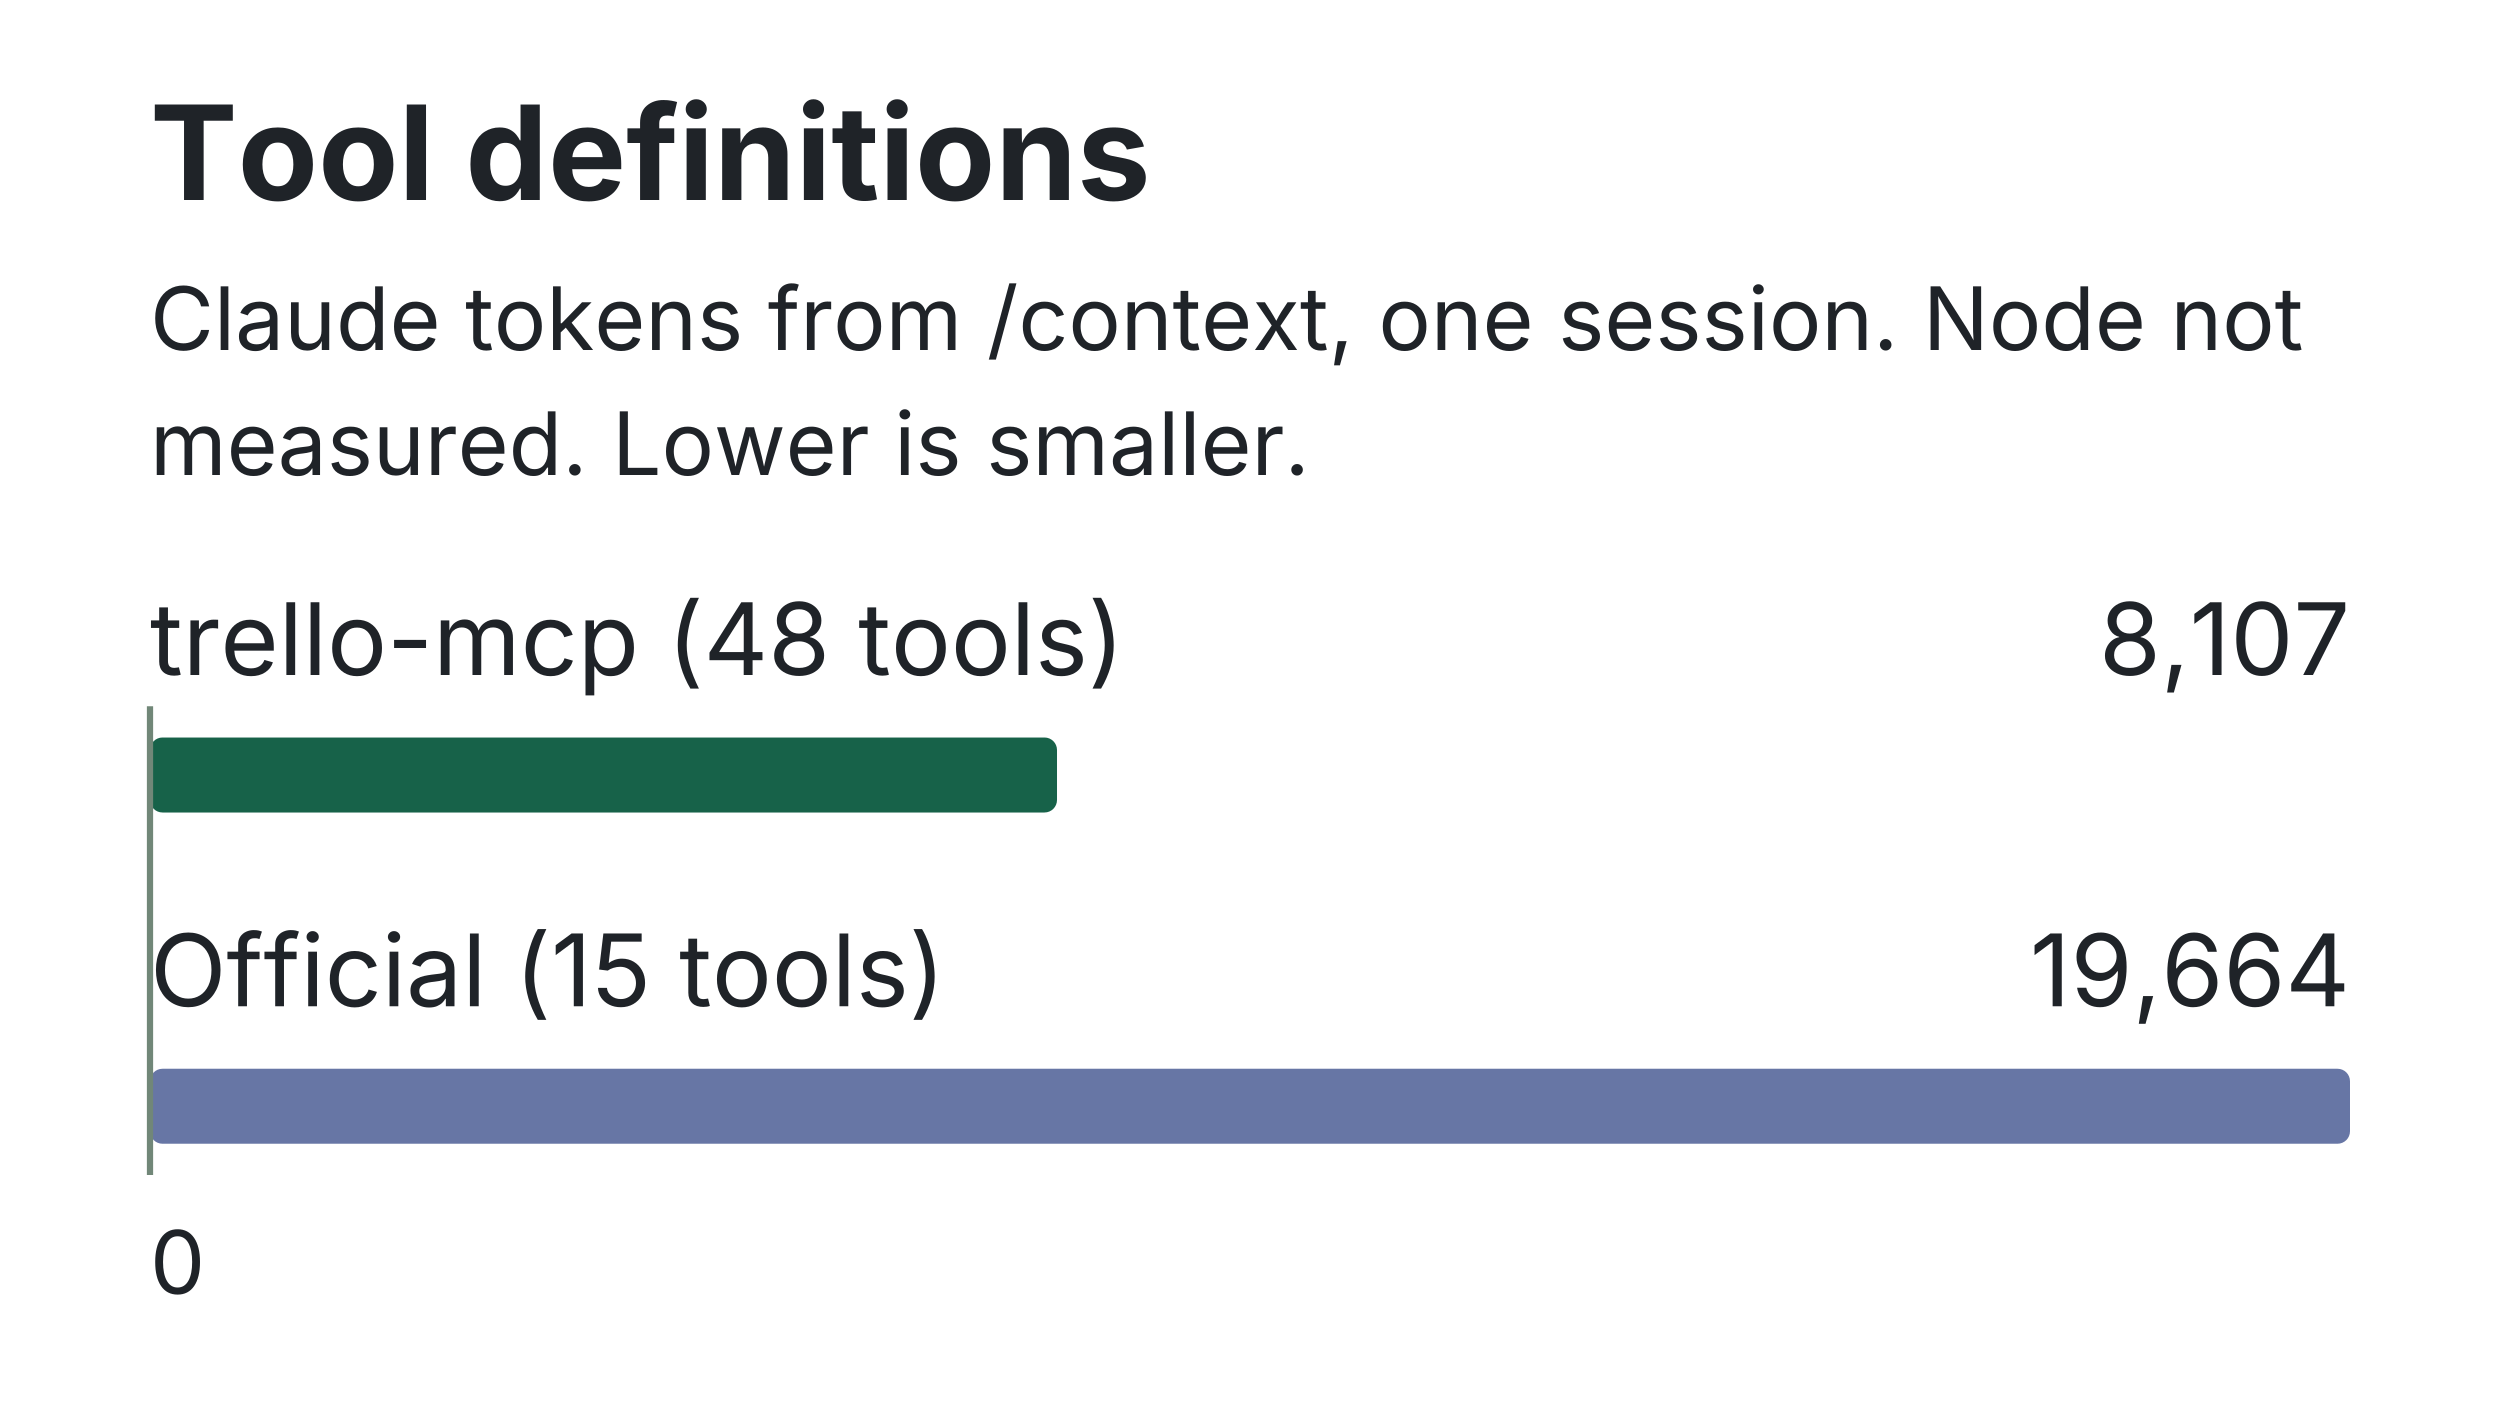
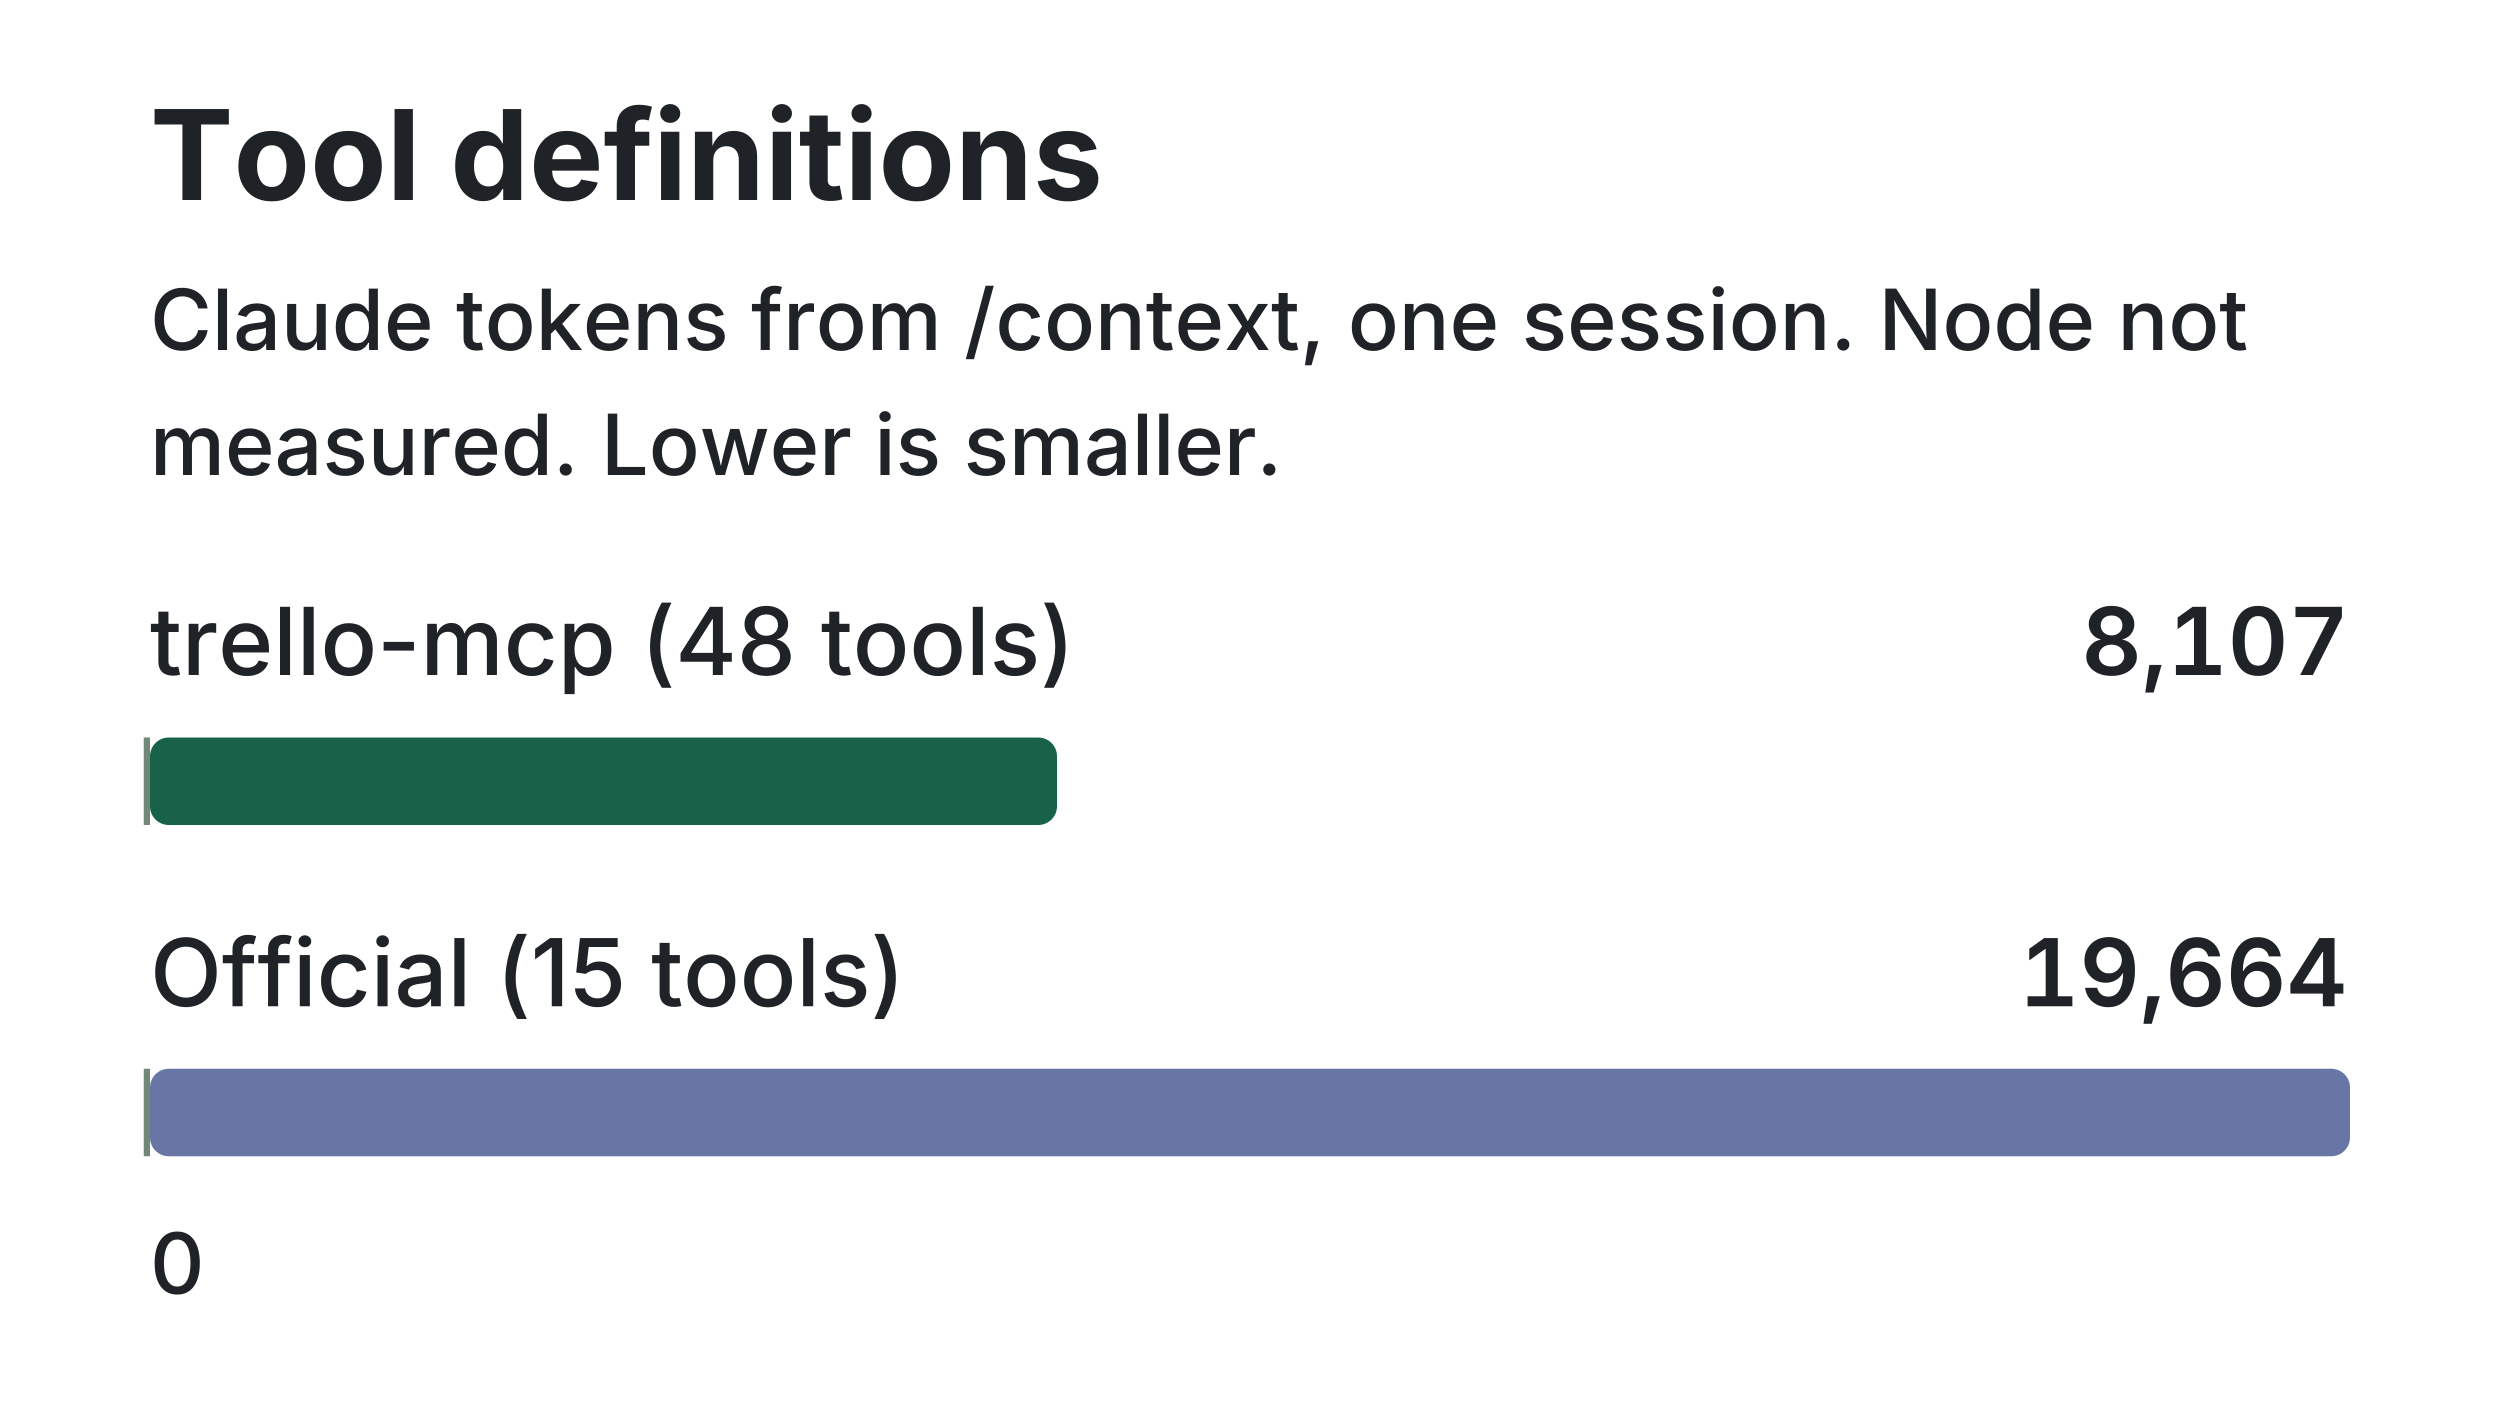
<svg xmlns="http://www.w3.org/2000/svg" width="400" height="226" viewBox="0 0 400 226" role="img" aria-labelledby="title desc">
-   <style>.text,.title,.sub,.group{fill:currentColor}.axis{fill:none}svg{color:#1f2328}.s0{fill:#176249}.s1{fill:#6776a5}.s2{fill:#a56a2c}.axis{stroke:#718778}</style>
+   <style>.text,.title,.sub,.group{fill:currentColor}.axis{fill:none;stroke-width:1}svg{color:#1f2328}.s0{fill:#176249}.s1{fill:#6776a5}.s2{fill:#a56a2c}.axis{stroke:#718778}</style>
  <defs>
-     <path id="r28" d="M218 607q0 163 33.5 341.5t91.5 344T476 1581H651q-77-157-133.5-327T431 918.5 401 607q0-199 60.5-409.5T651 -279H476Q349-62 283.5 163T218 607Z" />
-     <path id="r29" d="M96-279Q229-5 287.5 204.5T346 607q0 146-30 311.5T230 1254 96 1581H271q75-123 133.5-288.5T496 948t33-341q0-223-66.5-448T271 -279Z" />
-     <path id="r2c" d="M128-359l88 567H422L266-359Z" />
-     <path id="r2d" d="M798 719V553H144V719Z" />
-     <path id="r2e" d="M295-13q-56 0-95.5 39.5T160 122t39.5 95.5T295 257t95.5-39.5T430 122 390.5 26.5 295 -13Z" />
-     <path id="r2f" d="M692 1560 212-224H46L526 1560Z" />
-     <path id="r30" d="M646-20Q397-20 259.5 180T122 744q0 362 138.5 564T646 1510q248 0 386-202t138-564q0-364-137-564T646 -20Zm0 166q164 0 252.5 157.5T987 744q0 285-88.5 443T646 1345q-163 0-252-158.5T305 744q0-283 89-440.5T646 146Z" />
-     <path id="r31" d="M653 1490V0H466V1314H456L96 1047v204l324 239Z" />
-     <path id="r34" d="M120 303V458L772 1490h231V470h202V303H1003V0H821V303ZM822 470v782H810L323 482V470Z" />
-     <path id="r35" d="M596-20Q465-20 361 31.5t-166 141T128 376H312q9-100 90.5-164.5T596 147q90 0 160.5 42T867 305t40 168q0 96-42 172T750.5 764.5 584 808q-69 0-140-22T329 730L151 752l88 738h784V1323H399L348 888h8q46 38 116 62.5T619 975q137 0 244-64.5T1031.5 733 1093 476q0-143-64.5-255T852 44.5 596 -20Z" />
-     <path id="r36" d="M646-20q-93 0-186 34T290.5 128 168 345 122 688q0 393 147 607.5T669 1510q125 0 224-50t162-139 81-206H950q-25 97-95 162t-186 65q-172 0-269.5-148.5T302 776h12q60 93 155.5 145.5T681 974q128 0 234-63t169.5-174.5T1148 481q0-139-62-252.5T911 47.5 646 -20Zm0 167q90 0 162 45T922 312.5 964 481q0 91-40.5 165.5T812 765 651 809 488 763 372 641.5 329 479q0-88 41-163.5t113-122T646 147Z" />
-     <path id="r37" d="M200 0 862 1311v12H98v167h963V1313L400 0Z" />
-     <path id="r38" d="M633-20Q482-20 366.5 33.5T186.5 181 122 396q0 94 38 174.5T264 705t149 69v8Q304 810 240 903t-64 211q0 114 59 203.5t162 141T633 1510q131 0 234-51.5t162.5-141T1089 1114q0-118-64.5-211T854 782v-8q81-15 147-69t105-134.5T1145 396q0-121-65.5-215T898.5 33.5 633 -20Zm0 165q148 0 235 71.5T955 406q0 83-42 146.5t-115 100T633 689q-141 0-232.5-79.5T309 406q0-118 86.5-189.5T633 145Zm0 703q118 0 195 69.5T905 1100q0 112-75 179t-197 67q-124 0-198.5-67T360 1100q0-113 76-182.5T633 848Z" />
-     <path id="r39" d="M603-20Q476-20 377 30T215 170 134 379H322q23-99 93-165t188-66q170 0 268.5 148.5T970 716H958q-60-91-155-145T591 517q-128 0-235 63.5t-170.5 175T122 1010q0 139 63 253.5t176.5 182T628 1510q92-1 184-35.5T980 1361t122-215 46-342q0-395-146-609.5T603 -20Zm16 703q91 0 164 46.5T899.5 852 943 1015q0 86-41.5 160.5t-113 121T625 1343q-90 0-161.5-44.5T350 1178.5 308 1011q0-91 40.5-165.5T459 727t160-44Z" />
-     <path id="r43" d="M783-20Q592-20 442.5 72.5t-235 264T122 744q0 237 85.5 408.5t235 264.5T783 1510q151 0 277.5-58.5t212-167.5T1384 1021H1194q-21 102-81.5 172T966 1298.5 783 1334q-134 0-242-68T370 1066.5 307 744q0-190 63.5-321.5T542 223.5 783 156q98 0 183.5 36t146 106T1194 469h190q-26-151-110.5-261t-211-169T783 -20Z" />
-     <path id="r4c" d="M180 0V1490H370V168h690V0Z" />
-     <path id="r4e" d="M180 0V1490H404l606-953q30-48 77.5-129.5T1186 225q-9 108-11 199.5T1173 576v914h190V0H1137L597 848q-34 53-67.5 109T455 1086t-99 176q6-143 10.5-250.5T371 850V0Z" />
-     <path id="r4f" d="M784-20Q593-20 443.5 72.5T208 336.5 122 744q0 237 86 408.5T443.5 1417 784 1510t340-93 234.5-264.5T1444 744q0-236-85.5-407.5T1124 72.5 784 -20Zm0 176q133 0 240.5 67.5t171 199T1259 744q0 192-63.5 323.5t-171 199T784 1334q-134 0-242-68T370.5 1066.5 307 744q0-190 63.5-321T542 224t242-68Z" />
-     <path id="r61" d="M471-26Q365-26 278.5 14T141 131 90 318q0 96 38 156t101.5 94.5T370 620t155 27q100 13 163 20t93.5 24T812 749v6q0 104-59 161.5T578 974q-121 0-189-52.5T295 810L122 867q43 102 116 159.5T399 1108t174 24q56 0 127.5-13.5t138-53.5 110-118.5T992 737V0H815V152H803q-19-39-61-80.5T633 2 471 -26Zm31 159q100 0 169 39T776 273.5 812 404V559q-11-13-48-23.5T679.5 517t-92-13.5T517 495q-65-8-121.5-27.5t-90.5-57T271 309q0-87 65.5-131.5T502 133Z" />
-     <path id="r63" d="M613-24Q461-24 346.5 48T168 250 104 552q0 175 64 305.5T346.5 1060 613 1132q162 0 284.5-81.5T1066 823L893 774q-25 86-97.5 141.5T613 971q-112 0-184-58.5T322 759 287 552q0-110 35-204.5T429 195t184-58q113 0 186.5 57.5T898 343l172-49Q1025 145 901 60.5T613 -24Z" />
-     <path id="r64" d="M577-24Q438-24 331 47T164 248 104 556q0 177 60.5 306.5T332 1062t246 70q109 0 173-36t98.5-81.5T902 939h14v551h180V0H922V173H902q-18-31-53.5-77.5t-100-83T577 -24Zm27 161q152 0 233 117t81 304q0 185-79.5 299T604 971q-106 0-176.5-55T322 767.5 287 558q0-117 35.5-212.5T429 193.5 604 137Z" />
-     <path id="r65" d="M628-24Q466-24 348.5 48t-181 201T104 550t62 303 175.5 205T607 1132q89 0 175.5-29.5t157-95T1052 835t42-262V498H286q7-175 100.5-268.5T629 136q99 0 170.5 43.5T902 308l174-48Q1037 133 918.5 54.5T628 -24ZM287 650H911q-13 143-89.5 232.5T607 972q-96 0-165.5-45T332 809 287 650Z" />
-     <path id="r66" d="M678 1118V964H420V0H240V964H20v154H240v149q0 97 45.5 162T404 1527t154 33q64 0 106-10.5t62-19.5l-50-154q-14 5-36.5 11t-60.5 6q-83 0-121-42.5T420 1227V1118Z" />
-     <path id="r69" d="M158 0V1118H338V0Zm91 1301q-51 0-88 35t-37 84q0 50 37 84.5t88 34.5q52 0 89-34.5t37-84.5q0-49-37-84t-89-35Z" />
-     <path id="r6b" d="M158 0V1490H338V625h22l478 493h223L593 638 1096 0H865L456 523 338 412V0Z" />
-     <path id="r6c" d="M338 1490V0H158V1490Z" />
-     <path id="r6d" d="M158 0V1118H333l1-205q41 113 127.5 169T647 1138q110 0 182.5-62.5T932 910q40 106 135.5 167t216.5 61q97 0 177-42t127.5-127T1636 754V0H1456V749q0 121-68 173t-158 52q-113 0-178-69T987 730V0H807V767q0 93-62 150T588 974q-98 0-174-68T338 704V0Z" />
-     <path id="r6e" d="M338 670V0H158V1118H331l1-207q54 119 141.5 170T674 1132q170 0 274-105t104-317V0H872V695q0 129-67.5 202T620 970q-121 0-201.5-78.5T338 670Z" />
-     <path id="r6f" d="M613-24Q461-24 346.5 48T168 250 104 552q0 175 64 305.5T346.5 1060 613 1132q153 0 268-72t179-202.5T1124 552q0-172-64-302T881 48 613 -24Zm0 161q113 0 186 58T907 347.5 942 552q0 111-35 206.5t-108 154T613 971q-112 0-184-58.5T322 759 287 552q0-110 35-204.5T429 195t184-58Z" />
-     <path id="r70" d="M158-418V1118H332V939h20q19 30 53 75.5t98 81.5 173 36q140 0 246.5-70t167-199.5T1150 556q0-178-60-308T923.5 47 677 -24Q571-24 506 12.5t-100 83T352 173H338V-418ZM650 137q105 0 175.5 56.5t106 152T967 558q0 116-35 209.5T826.5 916 650 971q-154 0-234-114T336 558q0-187 81-304T650 137Z" />
-     <path id="r72" d="M158 0V1118H332V946h12q31 85 110.5 136.5T634 1134q20 0 47.5-1t43.5-2V950q-8 2-40 6t-68 4q-121 0-200-73.5T338 700V0Z" />
-     <path id="r73" d="M538-24Q366-24 252 51T108 271l171 41q24-92 90.5-135T536 134q117 0 186.5 50T792 303q0 115-164 154L442 501Q142 572 142 806q0 96 54 169.5t147.5 115T556 1132q173 0 268.5-75.5T958 863L795 821q-23 60-76.5 109T557 979q-100 0-166.5-46T324 817q0-62 45-99.5T512 657l169-40q152-36 225-111.5T979 315q0-98-55.5-174.5T768.5 20 538 -24Z" />
-     <path id="r74" d="M598 1118V964H368V290q0-75 30.5-109.5T500 146q17 0 43.5 4t48.5 8L629 6Q601-4 565.5-9T495 -14Q350-14 269 62.5T188 276V964H20v154H188v266H368V1118Z" />
-     <path id="r75" d="M537-14Q368-14 263 91T158 408v710H338V423q0-129 68-202t185-73q120 0 200.5 78.5T872 448v670h181V0H879V209Q824 87 735.5 36.5T537 -14Z" />
-     <path id="r77" d="M409 0 70 1118H261L397 630q24-87 52-195.5T504 193q27 128 53.5 236T610 630l134 488H936l132-488q24-90 50.5-197.5T1171 196q28 128 55.5 235.5T1279 630l136 488h191L1267 0H1088L943 506q-28 96-53.5 198T838 913q-25-107-51.5-210T733 506L588 0Z" />
-     <path id="r78" d="M65 0 458 574 88 1118H298L437 901q38-60 68.5-113.5T565 683q27 51 55 104.5T687 901l142 217h206L661 564 1053 0H844L680 251q-37 57-66 108.5T557 458q-26-47-53-98.5T439 251L273 0Z" />
+     <path id="m28" d="M202 607q0 163 33 342t91.5 344T460 1581H669q-76-157-130.5-326T455 920 426 607q0-198 58-406.5T669 -279H460Q332-64 267 161T202 607Z" />
+     <path id="m29" d="M86-279Q173-94 226.5 58.5t78.5 286T330 607q0 147-29.5 313t-84 335T86 1581H296q75-122 133-287.5T520.5 949 554 607q0-224-66.5-449T296 -279Z" />
+     <path id="m2c" d="M125-371l88 585H450L285-371Z" />
+     <path id="m2d" d="M805 724V533H143V724Z" />
+     <path id="m2e" d="M311-15q-62 0-105 42.5T163 132t43 105 105 43 104.5-43T458 132 415.5 27.5 311 -15Z" />
+     <path id="m2f" d="M717 1560 237-224H40L520 1560Z" />
+     <path id="m30" d="M661-20Q401-20 257 180T113 744q0 362 144.5 564T661 1510t403.5-202T1209 744q0-363-143.5-563.5T661 -20Zm0 195q155 0 238.5 149T983 744q0 272-83.5 422T661 1316 422 1165.5 338 744t84-420T661 175Z" />
+     <path id="m31" d="M685 1490V0H459V1283H449L95 1025v229l326 236Z" />
+     <path id="m34" d="M114 290V474L756 1490h282V484h196V290H1038V0H819V290ZM821 484v735H809L352 496V484Z" />
+     <path id="m35" d="M607-20Q468-20 359 33T185.5 179 116 390H338q8-96 85-157t184-61q127 0 209.5 86T899 478q0 90-39 161T753 750.5 597 791q-68 0-136-23.5T352 707L142 737l83 753h823V1295H416L369 879h8q44 44 116.5 71.5T650 978q136 0 242.5-64t168-176T1122 482q0-145-66-258.5T873.5 45 607 -20Z" />
+     <path id="m38" d="M644-20Q487-20 367.5 34t-187 148T113 397q0 94 39 174T259.5 704.5 414 773v8Q301 808 234 900.5T167 1113q0 114 61.5 203.5T398 1458t246 52q137 0 244.5-52t170-141.5T1121 1113q0-120-68-212.5T876 781v-8q83-15 151.5-68.5t109-133.5T1177 397q0-121-68.5-215T920 34 644 -20Zm0 185q137 0 218.5 68T944 412q0 115-85.5 189.5T644 676q-131 0-216-74T343 412q0-111 81-179t220-68Zm0 692q110 0 182.5 65T899 1092t-71 168-184 63q-115 0-185-63t-70-168 71-170 184-65Z" />
+     <path id="m43" d="M784-20Q590-20 438.5 72T200 335 113 744q0 239 87.5 410.5t239 263.5T784 1510q157 0 287-59.5t216-172T1398 1008H1169q-28 142-135.5 218T786 1302q-128 0-229-64.5t-159.5-189T339 744q0-181 58.5-305T557 251.5 786 188q140 0 247.5 76.5T1169 483h230q-23-148-106.5-261t-214-177.5T784 -20Z" />
+     <path id="m4c" d="M165 0V1490H393V196h675V0Z" />
+     <path id="m4e" d="M165 0V1490H428L989 603q35-56 82-139.5T1168 273q-8 108-11.5 206.5T1153 642v848h231V0H1120L617 793q-37 59-70.5 117T473 1040.5 379 1213q7-140 12-250t5-168V0Z" />
+     <path id="m4f" d="M786-20Q593-20 440.5 72t-240 263T113 744q0 239 87.5 410.5t240 263.5T786 1510t344.5-92 239-263.5T1457 744q0-238-87.5-409.5t-239-263T786 -20Zm0 208q127 0 227.5 64t159 188T1231 744q0 181-58.5 305.5t-159 188.5T786 1302q-128 0-229-64T397.5 1049.5 339 744q0-180 58.5-304T557 252t229-64Z" />
+     <path id="m61" d="M461-25Q354-25 268.5 14.5T133 130 83 316q0 95 37 156.5t99 97T357.5 623 513 650q148 17 215 29.5T795 751v6q0 93-54.5 144.5T581 953q-110 0-173-48T322 800L115 854q38 100 109 161t162.5 89T578 1132q67 0 143-16t143-57.5T973 940t42-198V0H802V153H791Q758 87 677.5 31T461 -25Zm49 177q89 0 153 35.5T761.5 280 796 403V546q-16-16-68.5-27.5T617 499t-92-12q-93-13-159.5-50.5T299 313q0-80 59.5-120.5T510 152Z" />
+     <path id="m63" d="M618-23Q460-23 343 49T161 250.5 96 553q0 174 65 304.5T343 1060t275 72q174 0 300.5-87.5T1086 802L877 752q-23 87-89.5 140.5T619 946q-101 0-167.5-53t-99-142.5T320 553q0-107 32.5-195.5t99-141.5T619 163q104 0 172 55.5T881 365l208-50Q1048 157 921 67T618 -23Z" />
+     <path id="m64" d="M564-22Q428-22 322.5 47t-166 199T96 556q0 182 61 311t166.5 197T564 1132q104 0 168-34.5t99.5-81T886 936h12v554h220V0H904V175H886q-20-36-56.5-82T729 12.5 564 -22Zm48 187q140 0 215 109t75 284q0 174-74 280.5T612 945q-97 0-161.5-51t-97-138.5T321 558q0-111 33-200t98-141 160-52Z" />
+     <path id="m65" d="M630-23Q465-23 345 48T160.5 248 96 551q0 172 63.5 303T339 1058.5 611 1132q127 0 241.5-56.5t186-180T1110 570V492H317q6-162 92-247.5T632 159q92 0 158.5 40T886 317l207-49Q1053 137 931 57T630 -23ZM318 656H892q-12 132-82.5 213T612 950q-132 0-208.5-86.5T318 656Z" />
+     <path id="m66" d="M702 1118V939H452V0H232V939H20v179H232v128q0 104 46.5 174t122 105T565 1560q66 0 113.5-10.5T749 1530l-51-178q-16 4-40 10t-58 6q-79 0-113.5-39T452 1216v-98Z" />
+     <path id="m69" d="M148 0V1118H368V0ZM259 1289q-57 0-97.5 38T121 1419q0 55 40.5 93t97.5 38 98-38 41-93q0-54-41-92t-98-38Z" />
+     <path id="m6b" d="M148 0V1490H368V646h20l441 472h264L643 636 1124 0H852L475 501 368 394V0Z" />
+     <path id="m6c" d="M368 1490V0H148V1490Z" />
+     <path id="m6d" d="M148 0V1118H357l5-209q43 116 129 172t186 56q109 0 181-62T963 902q42 113 138.5 174t215.5 61q99 0 179-43t127.5-128T1671 754V0H1451V732q0 112-62.5 162T1241 944q-104 0-163.5-64T1018 716V0H801V746q0 90-57.5 144T597 944q-92 0-160.5-63.5T368 695V0Z" />
+     <path id="m6e" d="M368 662V0H148V1118H358l1-215q52 118 139.5 173.5T704 1132q171 0 275.5-107.5T1084 710V0H864V683q0 121-63 189T628 940q-112 0-186-72.5T368 662Z" />
+     <path id="m6f" d="M618-23Q461-23 343.5 49T161 250.5 96 553q0 174 65 304.5T343.5 1060 618 1132q158 0 275.5-72T1076 857.5 1141 553q0-173-65-302.5T893.5 49 618 -23Zm0 186q102 0 168.5 53.5t99 142T918 553q0 107-32.5 196.5t-99 143T618 946q-101 0-167-53.5t-98.5-143T320 553q0-106 32.5-194.5t98.5-142T618 163Z" />
+     <path id="m70" d="M148-418V1118H362V936h18q19 34 54.5 80.5t99.5 81T703 1132q134 0 239.5-68T1109 867t61-311q0-180-60-310T944.5 47 703 -22Q601-22 537 12.5T436.5 93 380 175H368V-418ZM654 165q96 0 160.5 52T912 358t33 200q0 110-32.5 197.5T815.5 894 654 945q-142 0-216-106.5T364 558q0-175 75-284T654 165Z" />
+     <path id="m72" d="M148 0V1118H361V938h12q30 91 107.5 143.5T656 1134q21 0 48.5-2t44.5-4V918q-12 3-46 7.5T634 930q-115 0-190.5-70.5T368 679V0Z" />
+     <path id="m73" d="M549-23Q367-23 247.5 55.5T98 283l207 43q45-171 246-171 107 0 169.5 44.5T783 306q0 106-157 141L438 490Q130 559 130 799q0 100 55.5 175t153 116.5T563 1132q181 0 284-77.5T986 853L789 810q-21 59-73 103.5T565 958q-91 0-152-41T352 813q0-56 40.5-90.5T525 667l180-40q305-69 305-302 0-102-58.5-180.5T789 21.5 549 -23Z" />
+     <path id="m74" d="M626 1118V939H403V302q0-67 28.5-98.5T525 172q18 0 45.5 4t47.5 8L657 8Q622-4 581.5-9.5T503 -15Q351-15 267 63.5T183 284V939H20v179H183v266H403V1118Z" />
+     <path id="m75" d="M529-14Q358-14 253 93.5T148 408v710H368V435q0-121 63.5-189T604 178q112 0 186 72.5T864 456v662h221V0H874l-1 217Q820 95 732.5 40.5T529 -14Z" />
+     <path id="m77" d="M393 0 57 1118H289L412 655q23-90 49.5-197.5T514 219q26 126 52 234t51 202l123 463H960l122-463q23-91 49-198.5T1183 221q25 127 51 234t50 200l123 463h234L1304 0H1083L945 481q-25 88-49 186.5T849 867q-24-101-48-200.5T752 481L614 0Z" />
+     <path id="m78" d="M57 0 439 574 80 1118H328L454 915q36-59 65-113.5T575 696q27 51 54.5 105.5T694 915l129 203h244L703 566 1084 0H837L687 238q-35 56-63.5 108T568 448q-25-50-52-102T454 238L302 0Z" />
+     <path id="s2c" d="M74-383l88 603H430L256-383Z" />
+     <path id="s30" d="M663-20Q391-20 250 180.5T109 744q0 362 141.5 564T663 1510q270 0 411.5-202T1216 744q0-363-141-563.5T663 -20Zm0 224q144 0 217.5 137T954 744q0 268-73.5 405.5T663 1287q-145 0-218.5-137.5T371 744q0-266 73.5-403T663 204Z" />
+     <path id="s31" d="M193 0V218H588V1252H578L230 1002v254l327 234H853V218h318V0Z" />
+     <path id="s34" d="M84 277V490L717 1490h332V497h192V277H1049V0H793V277ZM798 497v689H786L357 509V497Z" />
+     <path id="s36" d="M678-20Q571-20 470 16.5T287.5 136 158 358 110 702q0 255 71.5 435.5T384 1414t310 96q139 0 247-55t175.5-150 83.5-216H938q-21 85-84 137.5T694 1279q-156 0-240-135T370 772h11q54 97 152.5 151.5T752 978q131 0 235.5-62.5T1153 743t61-251q0-147-67-262.5T959.5 47 678 -20Zm-1 217q79 0 142 38.5t99.5 104T955 487q0 80-35.5 145t-98 103T680 773 537.5 733.5 437 628.5 400 486q0-79 36-144.5t98.5-105T677 197Z" />
+     <path id="s37" d="M257 0 891 1256v10H155v224H1169V1260L535 0Z" />
+     <path id="s38" d="M662-20Q500-20 375.5 34t-195 149T110 399q0 93 41 172T262.5 703 421 771v9Q306 806 235 898t-71 213q0 115 64.5 205t177 142T662 1510q143 0 255.5-52T1095 1316t65-205q0-121-71.5-213T904 780v-9q86-15 156.5-68T1173 571t42-172q0-121-71-216T948 34 662 -20Zm0 206q126 0 201.5 64T939 418q0 107-79 176T662 663q-121 0-199.5-69T384 418q0-104 75.5-168T662 186Zm0 679q103 0 170 61t67 159q0 97-66 156t-171 59q-106 0-171.5-59T425 1085t66.5-158.5T662 865Z" />
+     <path id="s39" d="M632-21Q492-21 383 34T207 185 124 403H388q20-86 83-139.5T632 210q155 0 239 135.5T955 719H945q-54-95-152.5-150.5T573 513q-131 0-235.5 62.5T171.5 748 110 998q0 147 67.5 264t189 184T649 1511q105-1 206-37.5T1037 1354t129-221.5T1214 789q0-256-71.5-437T940.5 75 632 -21Zm12 739q80 0 143.5 39.5T888.5 863 926 1007q0 76-36 141.5t-99 105T648 1293q-79 0-142-38.5t-99.5-104T370 1004t35.5-145.5T503 756t141-38Z" />
    <path id="b54" d="M75 1237v253H1292V1237H837V0H531V1237Z" />
    <path id="b64" d="M537-19Q408-19 305 47.5t-163.5 195T81 557q0 191 62 319t165 192 227 64q95 0 158-32t101.5-79T853 930h10v560h300V0H868V179H853q-21-45-60-90.5T691 12 537 -19Zm92 241q114 0 177 92t63 244-62.5 243T629 892q-118 0-179-93.5T389 558q0-148 61.5-242T629 222Z" />
    <path id="b65" d="M633-22Q462-22 338 48T147.5 247 81 553q0 173 66.5 303t187 203T618 1132q146 0 265-62t189.5-188T1143 565V481H378q5-137 76-207t184-70q79 0 135.5 33.5T854 336l272-51Q1085 146 956.5 62T633 -22ZM380 669H854q-11 109-70 173T621 906q-108 0-170-66.5T380 669Z" />
    <path id="b66" d="M750 1118V889H516V0H217V889H20v229H217v86q0 178 104 267t259 89q71 0 129-11t86-20l-54-226q-18 5-44.5 10t-55.5 5q-69 0-97-32.5T516 1194v-76Z" />
    <path id="b69" d="M128 0V1118H428V0ZM278 1264q-68 0-116 45t-48 109 48 109 116 45 116.5-45T443 1418t-48.5-109T278 1264Z" />
    <path id="b6c" d="M428 1490V0H128V1490Z" />
    <path id="b6e" d="M428 647V0H128V1118H411l4-231q47 117 133 181t215 64q174 0 279-112t105-309V0H847V659q0 104-53.5 163T645 881q-96 0-156.5-61.5T428 647Z" />
    <path id="b6f" d="M628-22Q460-22 337 50.5t-189.5 202T81 554q0 173 66.5 303T337 1059.5 628 1132t291-72.5T1108.5 857 1175 554q0-172-66.5-301.5T919 50.5 628 -22Zm0 236q120 0 181 97t61 244q0 148-61 244.5T628 896 447.5 799.5 387 555q0-147 60.5-244T628 214Z" />
    <path id="b73" d="M572-22Q370-22 238.5 64T78 306l279 48q43-156 224-156 86 0 135.5 32.5T766 313q0 85-144 115L429 468Q107 534 107 785q0 161 129 254t341 93q199 0 317-81t149-217L777 787q-18 57-66 93.5T581 917q-74 0-124-31.5T407 804q0-42 32.5-71.5T551 687l201-40q320-65 320-302 0-110-64-192.5T831 24 572 -22Z" />
    <path id="b74" d="M683 1118V889H474V327q0-104 102-104 17 0 47.5 4.5T671 236L714 11Q664-4 614.5-10T520 -16Q352-16 263 65.5T174 301V889H20v229H174v266H474V1118Z" />
  </defs>
-   <g class="title" transform="translate(24 32)scale(.01025391 -.01025391)">
+   <g class="title" transform="translate(24 32)scale(.009765625 -.009765625)">
    <use href="#b54" />
    <use href="#b6f" x="1367" />
    <use href="#b6f" x="2623" />
    <use href="#b6c" x="3879" />
    <use href="#b64" x="4919" />
    <use href="#b65" x="6210" />
    <use href="#b66" x="7430" />
    <use href="#b69" x="8245" />
    <use href="#b6e" x="8800" />
    <use href="#b69" x="10075" />
    <use href="#b74" x="10630" />
    <use href="#b69" x="11380" />
    <use href="#b6f" x="11935" />
    <use href="#b6e" x="13191" />
    <use href="#b73" x="14466" />
  </g>
-   <g class="sub" transform="translate(24 56)scale(.006835938 -.006835938)">
-     <use href="#r43" />
-     <use href="#r6c" x="1496" />
-     <use href="#r61" x="1992" />
-     <use href="#r75" x="3142" />
-     <use href="#r64" x="4353" />
-     <use href="#r65" x="5607" />
-     <use href="#r74" x="7377" />
-     <use href="#r6f" x="8047" />
-     <use href="#r6b" x="9275" />
-     <use href="#r65" x="10399" />
-     <use href="#r6e" x="11593" />
-     <use href="#r73" x="12803" />
-     <use href="#r66" x="14460" />
-     <use href="#r72" x="15218" />
-     <use href="#r6f" x="15989" />
-     <use href="#r6d" x="17217" />
-     <use href="#r2f" x="19587" />
-     <use href="#r63" x="20325" />
-     <use href="#r6f" x="21495" />
-     <use href="#r6e" x="22723" />
-     <use href="#r74" x="23933" />
-     <use href="#r65" x="24603" />
-     <use href="#r78" x="25797" />
-     <use href="#r74" x="26915" />
-     <use href="#r2c" x="27585" />
-     <use href="#r6f" x="28751" />
-     <use href="#r6e" x="29979" />
-     <use href="#r65" x="31189" />
-     <use href="#r73" x="32959" />
-     <use href="#r65" x="34040" />
-     <use href="#r73" x="35234" />
-     <use href="#r73" x="36315" />
-     <use href="#r69" x="37396" />
-     <use href="#r6f" x="37892" />
-     <use href="#r6e" x="39120" />
-     <use href="#r2e" x="40330" />
-     <use href="#r4e" x="41496" />
-     <use href="#r6f" x="43039" />
-     <use href="#r64" x="44267" />
-     <use href="#r65" x="45521" />
-     <use href="#r6e" x="47291" />
-     <use href="#r6f" x="48501" />
-     <use href="#r74" x="49729" />
-   </g>
-   <g class="sub" transform="translate(24 76)scale(.006835938 -.006835938)">
-     <use href="#r6d" />
-     <use href="#r65" x="1794" />
-     <use href="#r61" x="2988" />
-     <use href="#r73" x="4138" />
-     <use href="#r75" x="5219" />
-     <use href="#r72" x="6430" />
-     <use href="#r65" x="7201" />
-     <use href="#r64" x="8395" />
-     <use href="#r2e" x="9649" />
-     <use href="#r4c" x="10815" />
-     <use href="#r6f" x="11973" />
-     <use href="#r77" x="13201" />
-     <use href="#r65" x="14877" />
-     <use href="#r72" x="16071" />
-     <use href="#r69" x="17418" />
-     <use href="#r73" x="17914" />
-     <use href="#r73" x="19571" />
-     <use href="#r6d" x="20652" />
-     <use href="#r61" x="22446" />
-     <use href="#r6c" x="23596" />
-     <use href="#r6c" x="24092" />
-     <use href="#r65" x="24588" />
-     <use href="#r72" x="25782" />
-     <use href="#r2e" x="26553" />
-   </g>
-   <g class="text" transform="translate(24 108)scale(.0078125 -.0078125)">
-     <use href="#r74" />
-     <use href="#r72" x="670" />
-     <use href="#r65" x="1441" />
-     <use href="#r6c" x="2635" />
-     <use href="#r6c" x="3131" />
-     <use href="#r6f" x="3627" />
-     <use href="#r2d" x="4855" />
-     <use href="#r6d" x="5797" />
-     <use href="#r63" x="7591" />
-     <use href="#r70" x="8761" />
-     <use href="#r28" x="10591" />
-     <use href="#r34" x="11338" />
-     <use href="#r38" x="12661" />
-     <use href="#r74" x="14504" />
-     <use href="#r6f" x="15174" />
-     <use href="#r6f" x="16402" />
-     <use href="#r6c" x="17630" />
-     <use href="#r73" x="18126" />
-     <use href="#r29" x="19207" />
-   </g>
-   <g class="text" transform="translate(335.84 108)scale(.0078125 -.0078125)">
-     <use href="#r38" />
-     <use href="#r2c" x="1267" />
-     <use href="#r31" x="1857" />
-     <use href="#r30" x="2690" />
-     <use href="#r37" x="3982" />
-   </g>
-   <rect class="s0" x="24" y="118" width="145.121" height="12" rx="2" />
-   <g class="text" transform="translate(24 161)scale(.0078125 -.0078125)">
-     <use href="#r4f" />
-     <use href="#r66" x="1566" />
-     <use href="#r66" x="2324" />
-     <use href="#r69" x="3082" />
-     <use href="#r63" x="3578" />
-     <use href="#r69" x="4748" />
-     <use href="#r61" x="5244" />
-     <use href="#r6c" x="6394" />
-     <use href="#r28" x="7466" />
-     <use href="#r31" x="8213" />
-     <use href="#r35" x="9046" />
-     <use href="#r74" x="10837" />
-     <use href="#r6f" x="11507" />
-     <use href="#r6f" x="12735" />
-     <use href="#r6c" x="13963" />
-     <use href="#r73" x="14459" />
-     <use href="#r29" x="15540" />
-   </g>
-   <g class="text" transform="translate(324.78 161)scale(.0078125 -.0078125)">
-     <use href="#r31" />
-     <use href="#r39" x="833" />
-     <use href="#r2c" x="2103" />
-     <use href="#r36" x="2693" />
-     <use href="#r36" x="3963" />
-     <use href="#r34" x="5233" />
-   </g>
-   <rect class="s1" x="24" y="171" width="352.000" height="12" rx="2" />
-   <path class="axis" d="M24 113V188" />
-   <g class="sub" transform="translate(24 207)scale(.006835938 -.006835938)">
-     <use href="#r30" />
+   <g class="sub" transform="translate(24 56)scale(.006591797 -.006591797)">
+     <use href="#m43" />
+     <use href="#m6c" x="1502" />
+     <use href="#m61" x="2018" />
+     <use href="#m75" x="3181" />
+     <use href="#m64" x="4413" />
+     <use href="#m65" x="5679" />
+     <use href="#m74" x="7428" />
+     <use href="#m6f" x="8125" />
+     <use href="#m6b" x="9362" />
+     <use href="#m65" x="10507" />
+     <use href="#m6e" x="11710" />
+     <use href="#m73" x="12942" />
+     <use href="#m66" x="14591" />
+     <use href="#m72" x="15368" />
+     <use href="#m6f" x="16160" />
+     <use href="#m6d" x="17397" />
+     <use href="#m2f" x="19762" />
+     <use href="#m63" x="20519" />
+     <use href="#m6f" x="21701" />
+     <use href="#m6e" x="22938" />
+     <use href="#m74" x="24170" />
+     <use href="#m65" x="24867" />
+     <use href="#m78" x="26070" />
+     <use href="#m74" x="27211" />
+     <use href="#m2c" x="27908" />
+     <use href="#m6f" x="29075" />
+     <use href="#m6e" x="30312" />
+     <use href="#m65" x="31544" />
+     <use href="#m73" x="33293" />
+     <use href="#m65" x="34396" />
+     <use href="#m73" x="35599" />
+     <use href="#m73" x="36702" />
+     <use href="#m69" x="37805" />
+     <use href="#m6f" x="38321" />
+     <use href="#m6e" x="39558" />
+     <use href="#m2e" x="40790" />
+     <use href="#m4e" x="41957" />
+     <use href="#m6f" x="43506" />
+     <use href="#m64" x="44743" />
+     <use href="#m65" x="46009" />
+     <use href="#m6e" x="47758" />
+     <use href="#m6f" x="48990" />
+     <use href="#m74" x="50227" />
+   </g>
+   <g class="sub" transform="translate(24 76)scale(.006591797 -.006591797)">
+     <use href="#m6d" />
+     <use href="#m65" x="1819" />
+     <use href="#m61" x="3022" />
+     <use href="#m73" x="4185" />
+     <use href="#m75" x="5288" />
+     <use href="#m72" x="6520" />
+     <use href="#m65" x="7312" />
+     <use href="#m64" x="8515" />
+     <use href="#m2e" x="9781" />
+     <use href="#m4c" x="10948" />
+     <use href="#m6f" x="12106" />
+     <use href="#m77" x="13343" />
+     <use href="#m65" x="15041" />
+     <use href="#m72" x="16244" />
+     <use href="#m69" x="17582" />
+     <use href="#m73" x="18098" />
+     <use href="#m73" x="19747" />
+     <use href="#m6d" x="20850" />
+     <use href="#m61" x="22669" />
+     <use href="#m6c" x="23832" />
+     <use href="#m6c" x="24348" />
+     <use href="#m65" x="24864" />
+     <use href="#m72" x="26067" />
+     <use href="#m2e" x="26859" />
+   </g>
+   <g class="text" transform="translate(24 108)scale(.007324219 -.007324219)">
+     <use href="#m74" />
+     <use href="#m72" x="697" />
+     <use href="#m65" x="1489" />
+     <use href="#m6c" x="2692" />
+     <use href="#m6c" x="3208" />
+     <use href="#m6f" x="3724" />
+     <use href="#m2d" x="4961" />
+     <use href="#m6d" x="5908" />
+     <use href="#m63" x="7727" />
+     <use href="#m70" x="8909" />
+     <use href="#m28" x="10721" />
+     <use href="#m34" x="11476" />
+     <use href="#m38" x="12820" />
+     <use href="#m74" x="14655" />
+     <use href="#m6f" x="15352" />
+     <use href="#m6f" x="16589" />
+     <use href="#m6c" x="17826" />
+     <use href="#m73" x="18342" />
+     <use href="#m29" x="19445" />
+   </g>
+   <g class="text" transform="translate(333 108)scale(.007324219 -.007324219)">
+     <use href="#s38" />
+     <use href="#s2c" x="1325" />
+     <use href="#s31" x="1875" />
+     <use href="#s30" x="3200" />
+     <use href="#s37" x="4525" />
+   </g>
+   <rect class="s0" x="24" y="118" width="145.121" height="14" rx="3" />
+   <g class="text" transform="translate(24 161)scale(.007324219 -.007324219)">
+     <use href="#m4f" />
+     <use href="#m66" x="1570" />
+     <use href="#m66" x="2347" />
+     <use href="#m69" x="3124" />
+     <use href="#m63" x="3640" />
+     <use href="#m69" x="4822" />
+     <use href="#m61" x="5338" />
+     <use href="#m6c" x="6501" />
+     <use href="#m28" x="7563" />
+     <use href="#m31" x="8318" />
+     <use href="#m35" x="9168" />
+     <use href="#m74" x="10949" />
+     <use href="#m6f" x="11646" />
+     <use href="#m6f" x="12883" />
+     <use href="#m6c" x="14120" />
+     <use href="#m73" x="14636" />
+     <use href="#m29" x="15739" />
+   </g>
+   <g class="text" transform="translate(323 161)scale(.007324219 -.007324219)">
+     <use href="#s31" />
+     <use href="#s39" x="1325" />
+     <use href="#s2c" x="2650" />
+     <use href="#s36" x="3200" />
+     <use href="#s36" x="4525" />
+     <use href="#s34" x="5850" />
+   </g>
+   <rect class="s1" x="24" y="171" width="352.000" height="14" rx="3" />
+   <path class="axis" d="M23.5 118v14M23.5 171v14" />
+   <g class="sub" transform="translate(24 207)scale(.006591797 -.006591797)">
+     <use href="#m30" />
  </g>
</svg>
